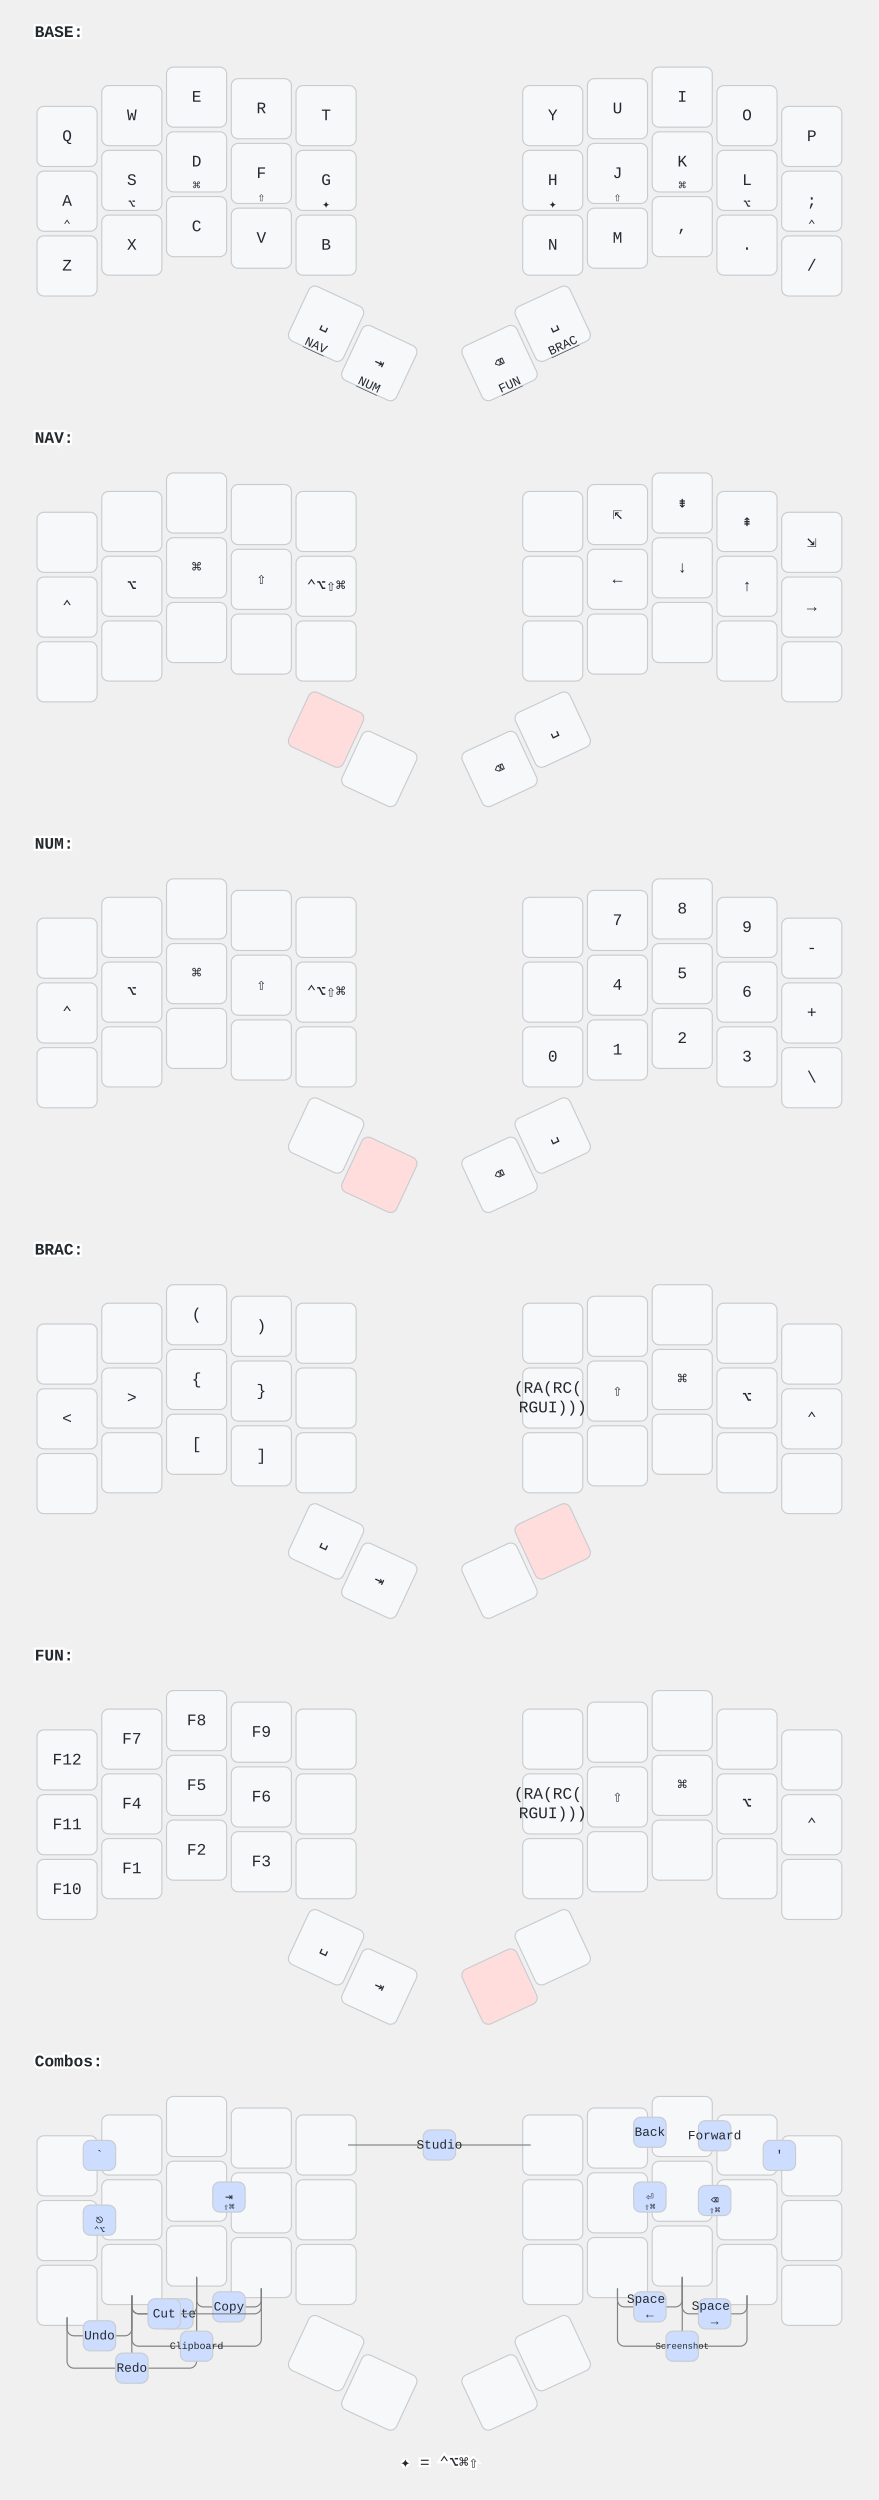
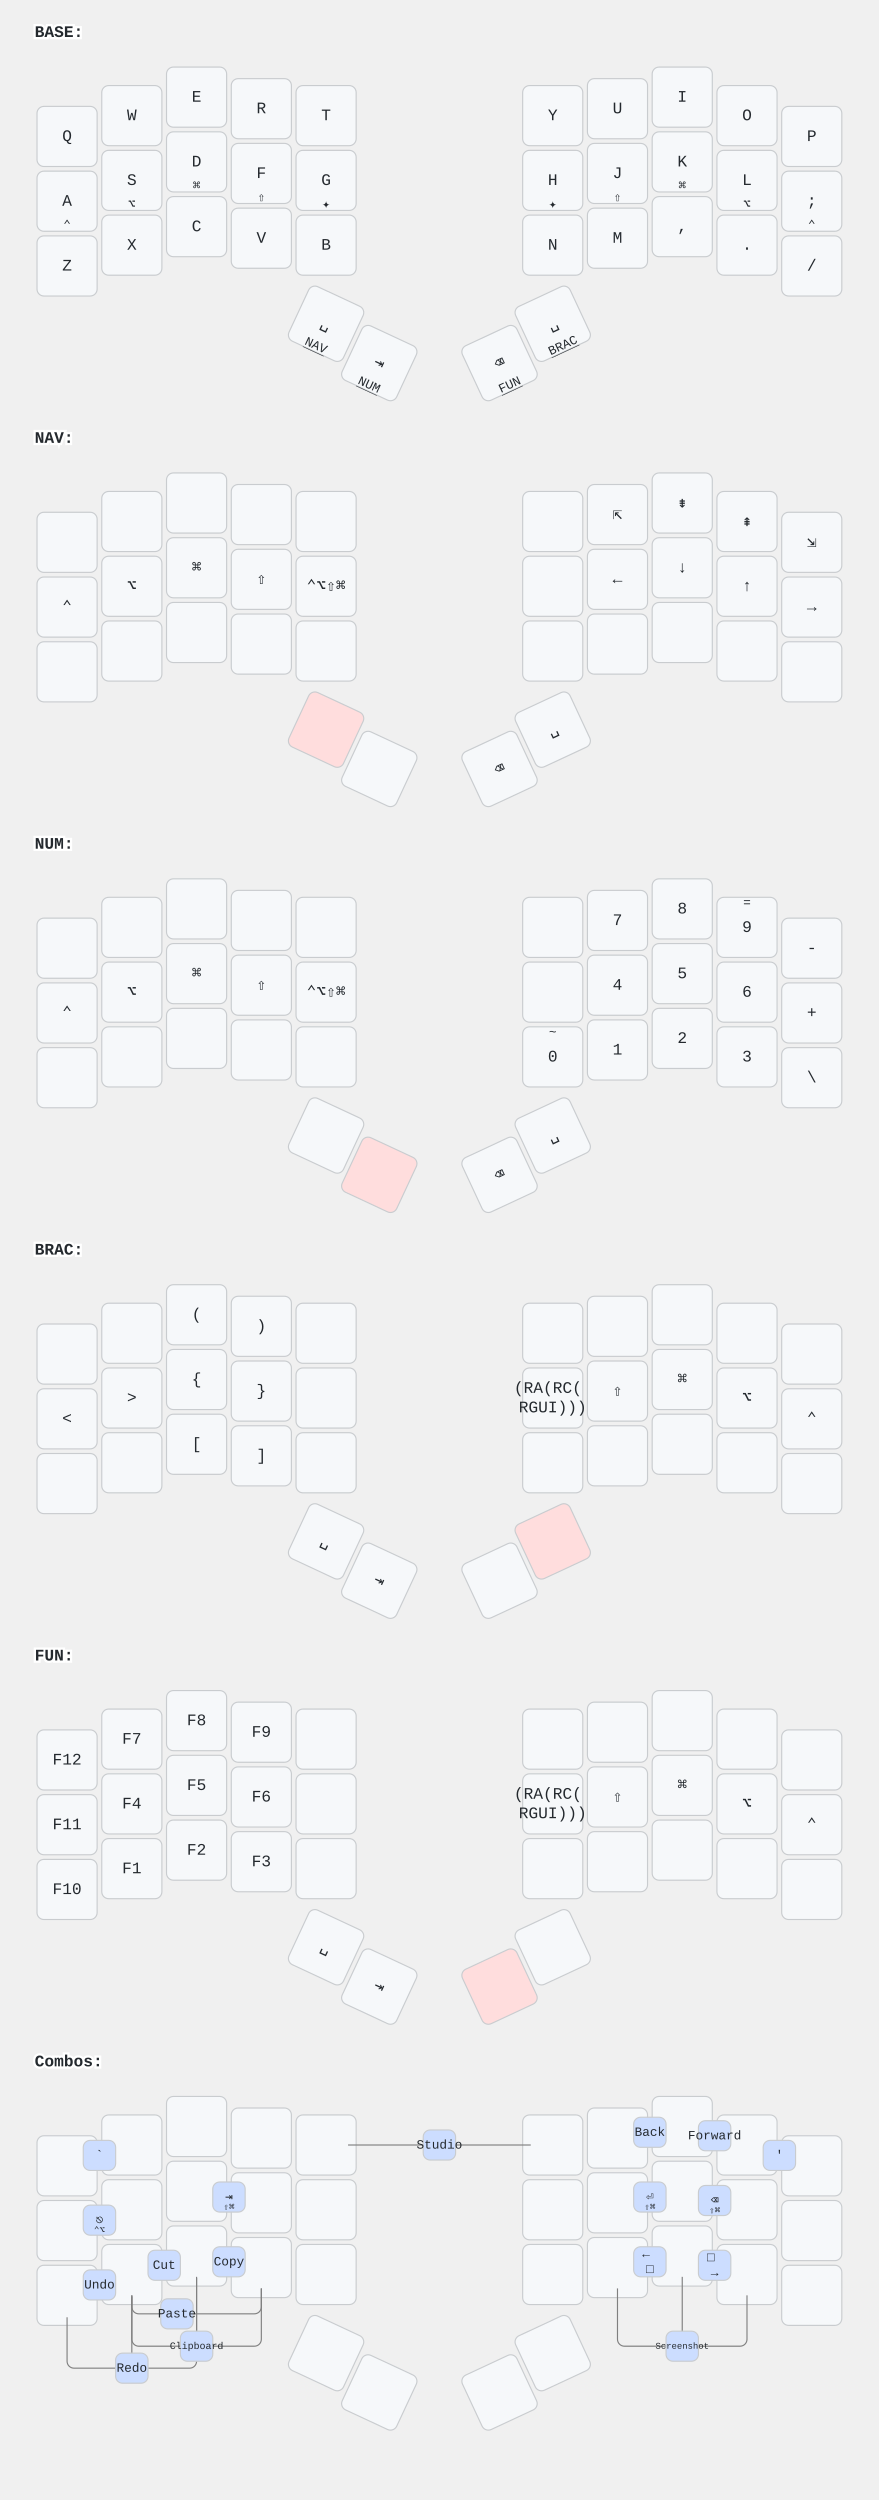
<svg xmlns="http://www.w3.org/2000/svg" width="760" height="2162" viewBox="0 0 760 2162" class="keymap">
  <style>/* inherit to force styles through use tags */
svg path {
    fill: inherit;
}

/* font and background color specifications */
svg.keymap {
    font-family: SFMono-Regular,Consolas,Liberation Mono,Menlo,monospace;
    font-size: 14px;
    font-kerning: normal;
    text-rendering: optimizeLegibility;
    fill: #24292e;
}

/* default key styling */
rect.key {
    fill: #f6f8fa;
}

rect.key, rect.combo {
    stroke: #c9cccf;
    stroke-width: 1;
}

/* default key side styling, only used is draw_key_sides is set */
rect.side {
    filter: brightness(90%);
}

/* color accent for combo boxes */
rect.combo, rect.combo-separate {
    fill: #cdf;
}

/* color accent for held keys */
rect.held, rect.combo.held {
    fill: #fdd;
}

/* color accent for ghost (optional) keys */
rect.ghost, rect.combo.ghost {
    stroke-dasharray: 4, 4;
    stroke-width: 2;
}

text {
    text-anchor: middle;
    dominant-baseline: middle;
}

/* styling for layer labels */
text.label {
    font-weight: bold;
    text-anchor: start;
    stroke: white;
    stroke-width: 4;
    paint-order: stroke;
}

/* styling for optional footer */
text.footer {
    text-anchor: end;
    dominant-baseline: auto;
    stroke: white;
    stroke-width: 4;
    paint-order: stroke;
}

/* styling for combo tap, and key non-tap label text */
text.combo, text.hold, text.shifted, text.left, text.right, text.tl, text.tr, text.bl, text.br {
    font-size: 11px;
}

text.hold, text.bl, text.br {
    text-anchor: middle;
    dominant-baseline: auto;
}

text.shifted, text.tl, text.tr {
    text-anchor: middle;
    dominant-baseline: hanging;
}

text.left, text.tl, text.bl {
    text-anchor: start;
}

text.right, text.tr, text.br {
    text-anchor: end;
}

text.layer-activator {
    text-decoration: underline;
}

/* styling for hold/shifted label text in combo box */
text.combo.hold, text.combo.shifted, text.combo.left, text.combo.right {
    font-size: 8px;
}

/* lighter symbol for transparent keys */
text.trans {
    fill: #7b7e81;
}

/* styling for combo dendrons */
path.combo {
    stroke-width: 1;
    stroke: gray;
    fill: none;
}

/* Start Tabler Icons Cleanup */
/* cannot use height/width with glyphs */
.icon-tabler &gt; path {
    fill: inherit;
    stroke: inherit;
    stroke-width: 2;
}
/* hide tabler's default box */
.icon-tabler &gt; path[stroke="none"][fill="none"] {
    visibility: hidden;
}
/* End Tabler Icons Cleanup */

text.footer { text-anchor: middle; }
</style>
  <g transform="translate(30, 0)" class="layer-BASE">
    <text x="0" y="28" class="label" id="BASE">BASE:</text>
    <g transform="translate(0, 56)">
      <g transform="translate(28, 62)" class="key keypos-0">
        <rect rx="6" ry="6" x="-26" y="-26" width="52" height="52" class="key" />
        <text x="0" y="0" class="key tap">Q</text>
      </g>
      <g transform="translate(84, 44)" class="key keypos-1">
        <rect rx="6" ry="6" x="-26" y="-26" width="52" height="52" class="key" />
        <text x="0" y="0" class="key tap">W</text>
      </g>
      <g transform="translate(140, 28)" class="key keypos-2">
        <rect rx="6" ry="6" x="-26" y="-26" width="52" height="52" class="key" />
        <text x="0" y="0" class="key tap">E</text>
      </g>
      <g transform="translate(196, 38)" class="key keypos-3">
        <rect rx="6" ry="6" x="-26" y="-26" width="52" height="52" class="key" />
        <text x="0" y="0" class="key tap">R</text>
      </g>
      <g transform="translate(252, 44)" class="key keypos-4">
        <rect rx="6" ry="6" x="-26" y="-26" width="52" height="52" class="key" />
        <text x="0" y="0" class="key tap">T</text>
      </g>
      <g transform="translate(448, 44)" class="key keypos-5">
        <rect rx="6" ry="6" x="-26" y="-26" width="52" height="52" class="key" />
        <text x="0" y="0" class="key tap">Y</text>
      </g>
      <g transform="translate(504, 38)" class="key keypos-6">
        <rect rx="6" ry="6" x="-26" y="-26" width="52" height="52" class="key" />
        <text x="0" y="0" class="key tap">U</text>
      </g>
      <g transform="translate(560, 28)" class="key keypos-7">
        <rect rx="6" ry="6" x="-26" y="-26" width="52" height="52" class="key" />
        <text x="0" y="0" class="key tap">I</text>
      </g>
      <g transform="translate(616, 44)" class="key keypos-8">
        <rect rx="6" ry="6" x="-26" y="-26" width="52" height="52" class="key" />
        <text x="0" y="0" class="key tap">O</text>
      </g>
      <g transform="translate(672, 62)" class="key keypos-9">
        <rect rx="6" ry="6" x="-26" y="-26" width="52" height="52" class="key" />
        <text x="0" y="0" class="key tap">P</text>
      </g>
      <g transform="translate(28, 118)" class="key keypos-10">
        <rect rx="6" ry="6" x="-26" y="-26" width="52" height="52" class="key" />
        <text x="0" y="0" class="key tap">A</text>
        <text x="0" y="24" class="key hold">⌃</text>
      </g>
      <g transform="translate(84, 100)" class="key keypos-11">
        <rect rx="6" ry="6" x="-26" y="-26" width="52" height="52" class="key" />
        <text x="0" y="0" class="key tap">S</text>
        <text x="0" y="24" class="key hold">⌥</text>
      </g>
      <g transform="translate(140, 84)" class="key keypos-12">
        <rect rx="6" ry="6" x="-26" y="-26" width="52" height="52" class="key" />
        <text x="0" y="0" class="key tap">D</text>
        <text x="0" y="24" class="key hold">⌘</text>
      </g>
      <g transform="translate(196, 94)" class="key keypos-13">
        <rect rx="6" ry="6" x="-26" y="-26" width="52" height="52" class="key" />
        <text x="0" y="0" class="key tap">F</text>
        <text x="0" y="24" class="key hold">⇧</text>
      </g>
      <g transform="translate(252, 100)" class="key keypos-14">
        <rect rx="6" ry="6" x="-26" y="-26" width="52" height="52" class="key" />
        <text x="0" y="0" class="key tap">G</text>
        <text x="0" y="24" class="key hold">✦</text>
      </g>
      <g transform="translate(448, 100)" class="key keypos-15">
        <rect rx="6" ry="6" x="-26" y="-26" width="52" height="52" class="key" />
        <text x="0" y="0" class="key tap">H</text>
        <text x="0" y="24" class="key hold">✦</text>
      </g>
      <g transform="translate(504, 94)" class="key keypos-16">
        <rect rx="6" ry="6" x="-26" y="-26" width="52" height="52" class="key" />
        <text x="0" y="0" class="key tap">J</text>
        <text x="0" y="24" class="key hold">⇧</text>
      </g>
      <g transform="translate(560, 84)" class="key keypos-17">
        <rect rx="6" ry="6" x="-26" y="-26" width="52" height="52" class="key" />
        <text x="0" y="0" class="key tap">K</text>
        <text x="0" y="24" class="key hold">⌘</text>
      </g>
      <g transform="translate(616, 100)" class="key keypos-18">
        <rect rx="6" ry="6" x="-26" y="-26" width="52" height="52" class="key" />
        <text x="0" y="0" class="key tap">L</text>
        <text x="0" y="24" class="key hold">⌥</text>
      </g>
      <g transform="translate(672, 118)" class="key keypos-19">
        <rect rx="6" ry="6" x="-26" y="-26" width="52" height="52" class="key" />
        <text x="0" y="0" class="key tap">;</text>
        <text x="0" y="24" class="key hold">⌃</text>
      </g>
      <g transform="translate(28, 174)" class="key keypos-20">
        <rect rx="6" ry="6" x="-26" y="-26" width="52" height="52" class="key" />
        <text x="0" y="0" class="key tap">Z</text>
      </g>
      <g transform="translate(84, 156)" class="key keypos-21">
        <rect rx="6" ry="6" x="-26" y="-26" width="52" height="52" class="key" />
        <text x="0" y="0" class="key tap">X</text>
      </g>
      <g transform="translate(140, 140)" class="key keypos-22">
        <rect rx="6" ry="6" x="-26" y="-26" width="52" height="52" class="key" />
        <text x="0" y="0" class="key tap">C</text>
      </g>
      <g transform="translate(196, 150)" class="key keypos-23">
        <rect rx="6" ry="6" x="-26" y="-26" width="52" height="52" class="key" />
        <text x="0" y="0" class="key tap">V</text>
      </g>
      <g transform="translate(252, 156)" class="key keypos-24">
        <rect rx="6" ry="6" x="-26" y="-26" width="52" height="52" class="key" />
        <text x="0" y="0" class="key tap">B</text>
      </g>
      <g transform="translate(448, 156)" class="key keypos-25">
        <rect rx="6" ry="6" x="-26" y="-26" width="52" height="52" class="key" />
        <text x="0" y="0" class="key tap">N</text>
      </g>
      <g transform="translate(504, 150)" class="key keypos-26">
        <rect rx="6" ry="6" x="-26" y="-26" width="52" height="52" class="key" />
        <text x="0" y="0" class="key tap">M</text>
      </g>
      <g transform="translate(560, 140)" class="key keypos-27">
        <rect rx="6" ry="6" x="-26" y="-26" width="52" height="52" class="key" />
        <text x="0" y="0" class="key tap">,</text>
      </g>
      <g transform="translate(616, 156)" class="key keypos-28">
        <rect rx="6" ry="6" x="-26" y="-26" width="52" height="52" class="key" />
        <text x="0" y="0" class="key tap">.</text>
      </g>
      <g transform="translate(672, 174)" class="key keypos-29">
        <rect rx="6" ry="6" x="-26" y="-26" width="52" height="52" class="key" />
        <text x="0" y="0" class="key tap">/</text>
      </g>
      <g transform="translate(252, 224) rotate(25.0)" class="key keypos-30">
        <rect rx="6" ry="6" x="-26" y="-26" width="52" height="52" class="key" />
        <text x="0" y="0" class="key tap">␣</text>
        <a href="#NAV">
          <text x="0" y="24" class="key hold layer-activator">NAV</text>
        </a>
      </g>
      <g transform="translate(298, 258) rotate(25.0)" class="key keypos-31">
        <rect rx="6" ry="6" x="-26" y="-26" width="52" height="52" class="key" />
        <text x="0" y="0" class="key tap">⇥</text>
        <a href="#NUM">
          <text x="0" y="24" class="key hold layer-activator">NUM</text>
        </a>
      </g>
      <g transform="translate(402, 258) rotate(-25.0)" class="key keypos-32">
        <rect rx="6" ry="6" x="-26" y="-26" width="52" height="52" class="key" />
        <text x="0" y="0" class="key tap">⌫</text>
        <a href="#FUN">
          <text x="0" y="24" class="key hold layer-activator">FUN</text>
        </a>
      </g>
      <g transform="translate(448, 224) rotate(-25.0)" class="key keypos-33">
        <rect rx="6" ry="6" x="-26" y="-26" width="52" height="52" class="key" />
        <text x="0" y="0" class="key tap">␣</text>
        <a href="#BRAC">
          <text x="0" y="24" class="key hold layer-activator">BRAC</text>
        </a>
      </g>
    </g>
  </g>
  <g transform="translate(30, 351)" class="layer-NAV">
    <text x="0" y="28" class="label" id="NAV">NAV:</text>
    <g transform="translate(0, 56)">
      <g transform="translate(28, 62)" class="key keypos-0">
        <rect rx="6" ry="6" x="-26" y="-26" width="52" height="52" class="key" />
      </g>
      <g transform="translate(84, 44)" class="key keypos-1">
        <rect rx="6" ry="6" x="-26" y="-26" width="52" height="52" class="key" />
      </g>
      <g transform="translate(140, 28)" class="key keypos-2">
        <rect rx="6" ry="6" x="-26" y="-26" width="52" height="52" class="key" />
      </g>
      <g transform="translate(196, 38)" class="key keypos-3">
        <rect rx="6" ry="6" x="-26" y="-26" width="52" height="52" class="key" />
      </g>
      <g transform="translate(252, 44)" class="key keypos-4">
        <rect rx="6" ry="6" x="-26" y="-26" width="52" height="52" class="key" />
      </g>
      <g transform="translate(448, 44)" class="key keypos-5">
        <rect rx="6" ry="6" x="-26" y="-26" width="52" height="52" class="key" />
      </g>
      <g transform="translate(504, 38)" class="key keypos-6">
        <rect rx="6" ry="6" x="-26" y="-26" width="52" height="52" class="key" />
        <text x="0" y="0" class="key tap">⇱</text>
      </g>
      <g transform="translate(560, 28)" class="key keypos-7">
        <rect rx="6" ry="6" x="-26" y="-26" width="52" height="52" class="key" />
        <text x="0" y="0" class="key tap">⇟</text>
      </g>
      <g transform="translate(616, 44)" class="key keypos-8">
        <rect rx="6" ry="6" x="-26" y="-26" width="52" height="52" class="key" />
        <text x="0" y="0" class="key tap">⇞</text>
      </g>
      <g transform="translate(672, 62)" class="key keypos-9">
        <rect rx="6" ry="6" x="-26" y="-26" width="52" height="52" class="key" />
        <text x="0" y="0" class="key tap">⇲</text>
      </g>
      <g transform="translate(28, 118)" class="key keypos-10">
        <rect rx="6" ry="6" x="-26" y="-26" width="52" height="52" class="key" />
        <text x="0" y="0" class="key tap">⌃</text>
      </g>
      <g transform="translate(84, 100)" class="key keypos-11">
        <rect rx="6" ry="6" x="-26" y="-26" width="52" height="52" class="key" />
        <text x="0" y="0" class="key tap">⌥</text>
      </g>
      <g transform="translate(140, 84)" class="key keypos-12">
        <rect rx="6" ry="6" x="-26" y="-26" width="52" height="52" class="key" />
        <text x="0" y="0" class="key tap">⌘</text>
      </g>
      <g transform="translate(196, 94)" class="key keypos-13">
        <rect rx="6" ry="6" x="-26" y="-26" width="52" height="52" class="key" />
        <text x="0" y="0" class="key tap">⇧</text>
      </g>
      <g transform="translate(252, 100)" class="key keypos-14">
        <rect rx="6" ry="6" x="-26" y="-26" width="52" height="52" class="key" />
        <text x="0" y="0" class="key tap">⌃⌥⇧⌘</text>
      </g>
      <g transform="translate(448, 100)" class="key keypos-15">
        <rect rx="6" ry="6" x="-26" y="-26" width="52" height="52" class="key" />
      </g>
      <g transform="translate(504, 94)" class="key keypos-16">
        <rect rx="6" ry="6" x="-26" y="-26" width="52" height="52" class="key" />
        <text x="0" y="0" class="key tap">←</text>
      </g>
      <g transform="translate(560, 84)" class="key keypos-17">
        <rect rx="6" ry="6" x="-26" y="-26" width="52" height="52" class="key" />
        <text x="0" y="0" class="key tap">↓</text>
      </g>
      <g transform="translate(616, 100)" class="key keypos-18">
        <rect rx="6" ry="6" x="-26" y="-26" width="52" height="52" class="key" />
        <text x="0" y="0" class="key tap">↑</text>
      </g>
      <g transform="translate(672, 118)" class="key keypos-19">
        <rect rx="6" ry="6" x="-26" y="-26" width="52" height="52" class="key" />
        <text x="0" y="0" class="key tap">→</text>
      </g>
      <g transform="translate(28, 174)" class="key keypos-20">
        <rect rx="6" ry="6" x="-26" y="-26" width="52" height="52" class="key" />
      </g>
      <g transform="translate(84, 156)" class="key keypos-21">
        <rect rx="6" ry="6" x="-26" y="-26" width="52" height="52" class="key" />
      </g>
      <g transform="translate(140, 140)" class="key keypos-22">
        <rect rx="6" ry="6" x="-26" y="-26" width="52" height="52" class="key" />
      </g>
      <g transform="translate(196, 150)" class="key keypos-23">
        <rect rx="6" ry="6" x="-26" y="-26" width="52" height="52" class="key" />
      </g>
      <g transform="translate(252, 156)" class="key keypos-24">
        <rect rx="6" ry="6" x="-26" y="-26" width="52" height="52" class="key" />
      </g>
      <g transform="translate(448, 156)" class="key keypos-25">
        <rect rx="6" ry="6" x="-26" y="-26" width="52" height="52" class="key" />
      </g>
      <g transform="translate(504, 150)" class="key keypos-26">
        <rect rx="6" ry="6" x="-26" y="-26" width="52" height="52" class="key" />
      </g>
      <g transform="translate(560, 140)" class="key keypos-27">
        <rect rx="6" ry="6" x="-26" y="-26" width="52" height="52" class="key" />
      </g>
      <g transform="translate(616, 156)" class="key keypos-28">
        <rect rx="6" ry="6" x="-26" y="-26" width="52" height="52" class="key" />
      </g>
      <g transform="translate(672, 174)" class="key keypos-29">
        <rect rx="6" ry="6" x="-26" y="-26" width="52" height="52" class="key" />
      </g>
      <g transform="translate(252, 224) rotate(25.0)" class="key held keypos-30">
        <rect rx="6" ry="6" x="-26" y="-26" width="52" height="52" class="key held" />
      </g>
      <g transform="translate(298, 258) rotate(25.0)" class="key keypos-31">
        <rect rx="6" ry="6" x="-26" y="-26" width="52" height="52" class="key" />
      </g>
      <g transform="translate(402, 258) rotate(-25.0)" class="key keypos-32">
        <rect rx="6" ry="6" x="-26" y="-26" width="52" height="52" class="key" />
        <text x="0" y="0" class="key tap">⌫</text>
      </g>
      <g transform="translate(448, 224) rotate(-25.0)" class="key keypos-33">
        <rect rx="6" ry="6" x="-26" y="-26" width="52" height="52" class="key" />
        <text x="0" y="0" class="key tap">␣</text>
      </g>
    </g>
  </g>
  <g transform="translate(30, 702)" class="layer-NUM">
    <text x="0" y="28" class="label" id="NUM">NUM:</text>
    <g transform="translate(0, 56)">
      <g transform="translate(28, 62)" class="key keypos-0">
        <rect rx="6" ry="6" x="-26" y="-26" width="52" height="52" class="key" />
      </g>
      <g transform="translate(84, 44)" class="key keypos-1">
        <rect rx="6" ry="6" x="-26" y="-26" width="52" height="52" class="key" />
      </g>
      <g transform="translate(140, 28)" class="key keypos-2">
        <rect rx="6" ry="6" x="-26" y="-26" width="52" height="52" class="key" />
      </g>
      <g transform="translate(196, 38)" class="key keypos-3">
        <rect rx="6" ry="6" x="-26" y="-26" width="52" height="52" class="key" />
      </g>
      <g transform="translate(252, 44)" class="key keypos-4">
        <rect rx="6" ry="6" x="-26" y="-26" width="52" height="52" class="key" />
      </g>
      <g transform="translate(448, 44)" class="key keypos-5">
        <rect rx="6" ry="6" x="-26" y="-26" width="52" height="52" class="key" />
      </g>
      <g transform="translate(504, 38)" class="key keypos-6">
        <rect rx="6" ry="6" x="-26" y="-26" width="52" height="52" class="key" />
        <text x="0" y="0" class="key tap">7</text>
      </g>
      <g transform="translate(560, 28)" class="key keypos-7">
        <rect rx="6" ry="6" x="-26" y="-26" width="52" height="52" class="key" />
        <text x="0" y="0" class="key tap">8</text>
      </g>
      <g transform="translate(616, 44)" class="key keypos-8">
        <rect rx="6" ry="6" x="-26" y="-26" width="52" height="52" class="key" />
        <text x="0" y="0" class="key tap">9</text>
+         <text x="0" y="-24" class="key shifted">=</text>
      </g>
      <g transform="translate(672, 62)" class="key keypos-9">
        <rect rx="6" ry="6" x="-26" y="-26" width="52" height="52" class="key" />
        <text x="0" y="0" class="key tap">-</text>
      </g>
      <g transform="translate(28, 118)" class="key keypos-10">
        <rect rx="6" ry="6" x="-26" y="-26" width="52" height="52" class="key" />
        <text x="0" y="0" class="key tap">⌃</text>
      </g>
      <g transform="translate(84, 100)" class="key keypos-11">
        <rect rx="6" ry="6" x="-26" y="-26" width="52" height="52" class="key" />
        <text x="0" y="0" class="key tap">⌥</text>
      </g>
      <g transform="translate(140, 84)" class="key keypos-12">
        <rect rx="6" ry="6" x="-26" y="-26" width="52" height="52" class="key" />
        <text x="0" y="0" class="key tap">⌘</text>
      </g>
      <g transform="translate(196, 94)" class="key keypos-13">
        <rect rx="6" ry="6" x="-26" y="-26" width="52" height="52" class="key" />
        <text x="0" y="0" class="key tap">⇧</text>
      </g>
      <g transform="translate(252, 100)" class="key keypos-14">
        <rect rx="6" ry="6" x="-26" y="-26" width="52" height="52" class="key" />
        <text x="0" y="0" class="key tap">⌃⌥⇧⌘</text>
      </g>
      <g transform="translate(448, 100)" class="key keypos-15">
        <rect rx="6" ry="6" x="-26" y="-26" width="52" height="52" class="key" />
      </g>
      <g transform="translate(504, 94)" class="key keypos-16">
        <rect rx="6" ry="6" x="-26" y="-26" width="52" height="52" class="key" />
        <text x="0" y="0" class="key tap">4</text>
      </g>
      <g transform="translate(560, 84)" class="key keypos-17">
        <rect rx="6" ry="6" x="-26" y="-26" width="52" height="52" class="key" />
        <text x="0" y="0" class="key tap">5</text>
      </g>
      <g transform="translate(616, 100)" class="key keypos-18">
        <rect rx="6" ry="6" x="-26" y="-26" width="52" height="52" class="key" />
        <text x="0" y="0" class="key tap">6</text>
      </g>
      <g transform="translate(672, 118)" class="key keypos-19">
        <rect rx="6" ry="6" x="-26" y="-26" width="52" height="52" class="key" />
        <text x="0" y="0" class="key tap">+</text>
      </g>
      <g transform="translate(28, 174)" class="key keypos-20">
        <rect rx="6" ry="6" x="-26" y="-26" width="52" height="52" class="key" />
      </g>
      <g transform="translate(84, 156)" class="key keypos-21">
        <rect rx="6" ry="6" x="-26" y="-26" width="52" height="52" class="key" />
      </g>
      <g transform="translate(140, 140)" class="key keypos-22">
        <rect rx="6" ry="6" x="-26" y="-26" width="52" height="52" class="key" />
      </g>
      <g transform="translate(196, 150)" class="key keypos-23">
        <rect rx="6" ry="6" x="-26" y="-26" width="52" height="52" class="key" />
      </g>
      <g transform="translate(252, 156)" class="key keypos-24">
        <rect rx="6" ry="6" x="-26" y="-26" width="52" height="52" class="key" />
      </g>
      <g transform="translate(448, 156)" class="key keypos-25">
        <rect rx="6" ry="6" x="-26" y="-26" width="52" height="52" class="key" />
        <text x="0" y="0" class="key tap">0</text>
+         <text x="0" y="-24" class="key shifted">~</text>
      </g>
      <g transform="translate(504, 150)" class="key keypos-26">
        <rect rx="6" ry="6" x="-26" y="-26" width="52" height="52" class="key" />
        <text x="0" y="0" class="key tap">1</text>
      </g>
      <g transform="translate(560, 140)" class="key keypos-27">
        <rect rx="6" ry="6" x="-26" y="-26" width="52" height="52" class="key" />
        <text x="0" y="0" class="key tap">2</text>
      </g>
      <g transform="translate(616, 156)" class="key keypos-28">
        <rect rx="6" ry="6" x="-26" y="-26" width="52" height="52" class="key" />
        <text x="0" y="0" class="key tap">3</text>
      </g>
      <g transform="translate(672, 174)" class="key keypos-29">
        <rect rx="6" ry="6" x="-26" y="-26" width="52" height="52" class="key" />
        <text x="0" y="0" class="key tap">\</text>
      </g>
      <g transform="translate(252, 224) rotate(25.0)" class="key keypos-30">
        <rect rx="6" ry="6" x="-26" y="-26" width="52" height="52" class="key" />
      </g>
      <g transform="translate(298, 258) rotate(25.0)" class="key held keypos-31">
        <rect rx="6" ry="6" x="-26" y="-26" width="52" height="52" class="key held" />
      </g>
      <g transform="translate(402, 258) rotate(-25.0)" class="key keypos-32">
        <rect rx="6" ry="6" x="-26" y="-26" width="52" height="52" class="key" />
        <text x="0" y="0" class="key tap">⌫</text>
      </g>
      <g transform="translate(448, 224) rotate(-25.0)" class="key keypos-33">
        <rect rx="6" ry="6" x="-26" y="-26" width="52" height="52" class="key" />
        <text x="0" y="0" class="key tap">␣</text>
      </g>
    </g>
  </g>
  <g transform="translate(30, 1053)" class="layer-BRAC">
    <text x="0" y="28" class="label" id="BRAC">BRAC:</text>
    <g transform="translate(0, 56)">
      <g transform="translate(28, 62)" class="key keypos-0">
        <rect rx="6" ry="6" x="-26" y="-26" width="52" height="52" class="key" />
      </g>
      <g transform="translate(84, 44)" class="key keypos-1">
        <rect rx="6" ry="6" x="-26" y="-26" width="52" height="52" class="key" />
      </g>
      <g transform="translate(140, 28)" class="key keypos-2">
        <rect rx="6" ry="6" x="-26" y="-26" width="52" height="52" class="key" />
        <text x="0" y="0" class="key tap">(</text>
      </g>
      <g transform="translate(196, 38)" class="key keypos-3">
        <rect rx="6" ry="6" x="-26" y="-26" width="52" height="52" class="key" />
        <text x="0" y="0" class="key tap">)</text>
      </g>
      <g transform="translate(252, 44)" class="key keypos-4">
        <rect rx="6" ry="6" x="-26" y="-26" width="52" height="52" class="key" />
      </g>
      <g transform="translate(448, 44)" class="key keypos-5">
        <rect rx="6" ry="6" x="-26" y="-26" width="52" height="52" class="key" />
      </g>
      <g transform="translate(504, 38)" class="key keypos-6">
        <rect rx="6" ry="6" x="-26" y="-26" width="52" height="52" class="key" />
      </g>
      <g transform="translate(560, 28)" class="key keypos-7">
        <rect rx="6" ry="6" x="-26" y="-26" width="52" height="52" class="key" />
      </g>
      <g transform="translate(616, 44)" class="key keypos-8">
        <rect rx="6" ry="6" x="-26" y="-26" width="52" height="52" class="key" />
      </g>
      <g transform="translate(672, 62)" class="key keypos-9">
        <rect rx="6" ry="6" x="-26" y="-26" width="52" height="52" class="key" />
      </g>
      <g transform="translate(28, 118)" class="key keypos-10">
        <rect rx="6" ry="6" x="-26" y="-26" width="52" height="52" class="key" />
        <text x="0" y="0" class="key tap">&lt;</text>
      </g>
      <g transform="translate(84, 100)" class="key keypos-11">
        <rect rx="6" ry="6" x="-26" y="-26" width="52" height="52" class="key" />
        <text x="0" y="0" class="key tap">&gt;</text>
      </g>
      <g transform="translate(140, 84)" class="key keypos-12">
        <rect rx="6" ry="6" x="-26" y="-26" width="52" height="52" class="key" />
        <text x="0" y="0" class="key tap">{</text>
      </g>
      <g transform="translate(196, 94)" class="key keypos-13">
        <rect rx="6" ry="6" x="-26" y="-26" width="52" height="52" class="key" />
        <text x="0" y="0" class="key tap">}</text>
      </g>
      <g transform="translate(252, 100)" class="key keypos-14">
        <rect rx="6" ry="6" x="-26" y="-26" width="52" height="52" class="key" />
      </g>
      <g transform="translate(448, 100)" class="key keypos-15">
        <rect rx="6" ry="6" x="-26" y="-26" width="52" height="52" class="key" />
        <text x="0" y="0" class="key tap">
          <tspan x="0" dy="-0.6em">(RA(RC(</tspan>
          <tspan x="0" dy="1.2em">RGUI)))</tspan>
        </text>
      </g>
      <g transform="translate(504, 94)" class="key keypos-16">
        <rect rx="6" ry="6" x="-26" y="-26" width="52" height="52" class="key" />
        <text x="0" y="0" class="key tap">⇧</text>
      </g>
      <g transform="translate(560, 84)" class="key keypos-17">
        <rect rx="6" ry="6" x="-26" y="-26" width="52" height="52" class="key" />
        <text x="0" y="0" class="key tap">⌘</text>
      </g>
      <g transform="translate(616, 100)" class="key keypos-18">
        <rect rx="6" ry="6" x="-26" y="-26" width="52" height="52" class="key" />
        <text x="0" y="0" class="key tap">⌥</text>
      </g>
      <g transform="translate(672, 118)" class="key keypos-19">
        <rect rx="6" ry="6" x="-26" y="-26" width="52" height="52" class="key" />
        <text x="0" y="0" class="key tap">⌃</text>
      </g>
      <g transform="translate(28, 174)" class="key keypos-20">
        <rect rx="6" ry="6" x="-26" y="-26" width="52" height="52" class="key" />
      </g>
      <g transform="translate(84, 156)" class="key keypos-21">
        <rect rx="6" ry="6" x="-26" y="-26" width="52" height="52" class="key" />
      </g>
      <g transform="translate(140, 140)" class="key keypos-22">
        <rect rx="6" ry="6" x="-26" y="-26" width="52" height="52" class="key" />
        <text x="0" y="0" class="key tap">[</text>
      </g>
      <g transform="translate(196, 150)" class="key keypos-23">
        <rect rx="6" ry="6" x="-26" y="-26" width="52" height="52" class="key" />
        <text x="0" y="0" class="key tap">]</text>
      </g>
      <g transform="translate(252, 156)" class="key keypos-24">
        <rect rx="6" ry="6" x="-26" y="-26" width="52" height="52" class="key" />
      </g>
      <g transform="translate(448, 156)" class="key keypos-25">
        <rect rx="6" ry="6" x="-26" y="-26" width="52" height="52" class="key" />
      </g>
      <g transform="translate(504, 150)" class="key keypos-26">
        <rect rx="6" ry="6" x="-26" y="-26" width="52" height="52" class="key" />
      </g>
      <g transform="translate(560, 140)" class="key keypos-27">
        <rect rx="6" ry="6" x="-26" y="-26" width="52" height="52" class="key" />
      </g>
      <g transform="translate(616, 156)" class="key keypos-28">
        <rect rx="6" ry="6" x="-26" y="-26" width="52" height="52" class="key" />
      </g>
      <g transform="translate(672, 174)" class="key keypos-29">
        <rect rx="6" ry="6" x="-26" y="-26" width="52" height="52" class="key" />
      </g>
      <g transform="translate(252, 224) rotate(25.0)" class="key keypos-30">
        <rect rx="6" ry="6" x="-26" y="-26" width="52" height="52" class="key" />
        <text x="0" y="0" class="key tap">␣</text>
      </g>
      <g transform="translate(298, 258) rotate(25.0)" class="key keypos-31">
        <rect rx="6" ry="6" x="-26" y="-26" width="52" height="52" class="key" />
        <text x="0" y="0" class="key tap">⇥</text>
      </g>
      <g transform="translate(402, 258) rotate(-25.0)" class="key keypos-32">
        <rect rx="6" ry="6" x="-26" y="-26" width="52" height="52" class="key" />
      </g>
      <g transform="translate(448, 224) rotate(-25.0)" class="key held keypos-33">
        <rect rx="6" ry="6" x="-26" y="-26" width="52" height="52" class="key held" />
      </g>
    </g>
  </g>
  <g transform="translate(30, 1404)" class="layer-FUN">
    <text x="0" y="28" class="label" id="FUN">FUN:</text>
    <g transform="translate(0, 56)">
      <g transform="translate(28, 62)" class="key keypos-0">
        <rect rx="6" ry="6" x="-26" y="-26" width="52" height="52" class="key" />
        <text x="0" y="0" class="key tap">F12</text>
      </g>
      <g transform="translate(84, 44)" class="key keypos-1">
        <rect rx="6" ry="6" x="-26" y="-26" width="52" height="52" class="key" />
        <text x="0" y="0" class="key tap">F7</text>
      </g>
      <g transform="translate(140, 28)" class="key keypos-2">
        <rect rx="6" ry="6" x="-26" y="-26" width="52" height="52" class="key" />
        <text x="0" y="0" class="key tap">F8</text>
      </g>
      <g transform="translate(196, 38)" class="key keypos-3">
        <rect rx="6" ry="6" x="-26" y="-26" width="52" height="52" class="key" />
        <text x="0" y="0" class="key tap">F9</text>
      </g>
      <g transform="translate(252, 44)" class="key keypos-4">
        <rect rx="6" ry="6" x="-26" y="-26" width="52" height="52" class="key" />
      </g>
      <g transform="translate(448, 44)" class="key keypos-5">
        <rect rx="6" ry="6" x="-26" y="-26" width="52" height="52" class="key" />
      </g>
      <g transform="translate(504, 38)" class="key keypos-6">
        <rect rx="6" ry="6" x="-26" y="-26" width="52" height="52" class="key" />
      </g>
      <g transform="translate(560, 28)" class="key keypos-7">
        <rect rx="6" ry="6" x="-26" y="-26" width="52" height="52" class="key" />
      </g>
      <g transform="translate(616, 44)" class="key keypos-8">
        <rect rx="6" ry="6" x="-26" y="-26" width="52" height="52" class="key" />
      </g>
      <g transform="translate(672, 62)" class="key keypos-9">
        <rect rx="6" ry="6" x="-26" y="-26" width="52" height="52" class="key" />
      </g>
      <g transform="translate(28, 118)" class="key keypos-10">
        <rect rx="6" ry="6" x="-26" y="-26" width="52" height="52" class="key" />
        <text x="0" y="0" class="key tap">F11</text>
      </g>
      <g transform="translate(84, 100)" class="key keypos-11">
        <rect rx="6" ry="6" x="-26" y="-26" width="52" height="52" class="key" />
        <text x="0" y="0" class="key tap">F4</text>
      </g>
      <g transform="translate(140, 84)" class="key keypos-12">
        <rect rx="6" ry="6" x="-26" y="-26" width="52" height="52" class="key" />
        <text x="0" y="0" class="key tap">F5</text>
      </g>
      <g transform="translate(196, 94)" class="key keypos-13">
        <rect rx="6" ry="6" x="-26" y="-26" width="52" height="52" class="key" />
        <text x="0" y="0" class="key tap">F6</text>
      </g>
      <g transform="translate(252, 100)" class="key keypos-14">
        <rect rx="6" ry="6" x="-26" y="-26" width="52" height="52" class="key" />
      </g>
      <g transform="translate(448, 100)" class="key keypos-15">
        <rect rx="6" ry="6" x="-26" y="-26" width="52" height="52" class="key" />
        <text x="0" y="0" class="key tap">
          <tspan x="0" dy="-0.6em">(RA(RC(</tspan>
          <tspan x="0" dy="1.2em">RGUI)))</tspan>
        </text>
      </g>
      <g transform="translate(504, 94)" class="key keypos-16">
        <rect rx="6" ry="6" x="-26" y="-26" width="52" height="52" class="key" />
        <text x="0" y="0" class="key tap">⇧</text>
      </g>
      <g transform="translate(560, 84)" class="key keypos-17">
        <rect rx="6" ry="6" x="-26" y="-26" width="52" height="52" class="key" />
        <text x="0" y="0" class="key tap">⌘</text>
      </g>
      <g transform="translate(616, 100)" class="key keypos-18">
        <rect rx="6" ry="6" x="-26" y="-26" width="52" height="52" class="key" />
        <text x="0" y="0" class="key tap">⌥</text>
      </g>
      <g transform="translate(672, 118)" class="key keypos-19">
        <rect rx="6" ry="6" x="-26" y="-26" width="52" height="52" class="key" />
        <text x="0" y="0" class="key tap">⌃</text>
      </g>
      <g transform="translate(28, 174)" class="key keypos-20">
        <rect rx="6" ry="6" x="-26" y="-26" width="52" height="52" class="key" />
        <text x="0" y="0" class="key tap">F10</text>
      </g>
      <g transform="translate(84, 156)" class="key keypos-21">
        <rect rx="6" ry="6" x="-26" y="-26" width="52" height="52" class="key" />
        <text x="0" y="0" class="key tap">F1</text>
      </g>
      <g transform="translate(140, 140)" class="key keypos-22">
        <rect rx="6" ry="6" x="-26" y="-26" width="52" height="52" class="key" />
        <text x="0" y="0" class="key tap">F2</text>
      </g>
      <g transform="translate(196, 150)" class="key keypos-23">
        <rect rx="6" ry="6" x="-26" y="-26" width="52" height="52" class="key" />
        <text x="0" y="0" class="key tap">F3</text>
      </g>
      <g transform="translate(252, 156)" class="key keypos-24">
        <rect rx="6" ry="6" x="-26" y="-26" width="52" height="52" class="key" />
      </g>
      <g transform="translate(448, 156)" class="key keypos-25">
        <rect rx="6" ry="6" x="-26" y="-26" width="52" height="52" class="key" />
      </g>
      <g transform="translate(504, 150)" class="key keypos-26">
        <rect rx="6" ry="6" x="-26" y="-26" width="52" height="52" class="key" />
      </g>
      <g transform="translate(560, 140)" class="key keypos-27">
        <rect rx="6" ry="6" x="-26" y="-26" width="52" height="52" class="key" />
      </g>
      <g transform="translate(616, 156)" class="key keypos-28">
        <rect rx="6" ry="6" x="-26" y="-26" width="52" height="52" class="key" />
      </g>
      <g transform="translate(672, 174)" class="key keypos-29">
        <rect rx="6" ry="6" x="-26" y="-26" width="52" height="52" class="key" />
      </g>
      <g transform="translate(252, 224) rotate(25.0)" class="key keypos-30">
        <rect rx="6" ry="6" x="-26" y="-26" width="52" height="52" class="key" />
        <text x="0" y="0" class="key tap">␣</text>
      </g>
      <g transform="translate(298, 258) rotate(25.0)" class="key keypos-31">
        <rect rx="6" ry="6" x="-26" y="-26" width="52" height="52" class="key" />
        <text x="0" y="0" class="key tap">⇥</text>
      </g>
      <g transform="translate(402, 258) rotate(-25.0)" class="key held keypos-32">
        <rect rx="6" ry="6" x="-26" y="-26" width="52" height="52" class="key held" />
      </g>
      <g transform="translate(448, 224) rotate(-25.0)" class="key keypos-33">
        <rect rx="6" ry="6" x="-26" y="-26" width="52" height="52" class="key" />
      </g>
    </g>
  </g>
  <g transform="translate(30, 1755)" class="layer-Combos">
    <text x="0" y="28" class="label" id="Combos">Combos:</text>
    <g transform="translate(0, 56)">
      <g transform="translate(28, 62)" class="key keypos-0">
        <rect rx="6" ry="6" x="-26" y="-26" width="52" height="52" class="key" />
      </g>
      <g transform="translate(84, 44)" class="key keypos-1">
        <rect rx="6" ry="6" x="-26" y="-26" width="52" height="52" class="key" />
      </g>
      <g transform="translate(140, 28)" class="key keypos-2">
        <rect rx="6" ry="6" x="-26" y="-26" width="52" height="52" class="key" />
      </g>
      <g transform="translate(196, 38)" class="key keypos-3">
        <rect rx="6" ry="6" x="-26" y="-26" width="52" height="52" class="key" />
      </g>
      <g transform="translate(252, 44)" class="key keypos-4">
        <rect rx="6" ry="6" x="-26" y="-26" width="52" height="52" class="key" />
      </g>
      <g transform="translate(448, 44)" class="key keypos-5">
        <rect rx="6" ry="6" x="-26" y="-26" width="52" height="52" class="key" />
      </g>
      <g transform="translate(504, 38)" class="key keypos-6">
        <rect rx="6" ry="6" x="-26" y="-26" width="52" height="52" class="key" />
      </g>
      <g transform="translate(560, 28)" class="key keypos-7">
        <rect rx="6" ry="6" x="-26" y="-26" width="52" height="52" class="key" />
      </g>
      <g transform="translate(616, 44)" class="key keypos-8">
        <rect rx="6" ry="6" x="-26" y="-26" width="52" height="52" class="key" />
      </g>
      <g transform="translate(672, 62)" class="key keypos-9">
        <rect rx="6" ry="6" x="-26" y="-26" width="52" height="52" class="key" />
      </g>
      <g transform="translate(28, 118)" class="key keypos-10">
        <rect rx="6" ry="6" x="-26" y="-26" width="52" height="52" class="key" />
      </g>
      <g transform="translate(84, 100)" class="key keypos-11">
        <rect rx="6" ry="6" x="-26" y="-26" width="52" height="52" class="key" />
      </g>
      <g transform="translate(140, 84)" class="key keypos-12">
        <rect rx="6" ry="6" x="-26" y="-26" width="52" height="52" class="key" />
      </g>
      <g transform="translate(196, 94)" class="key keypos-13">
        <rect rx="6" ry="6" x="-26" y="-26" width="52" height="52" class="key" />
      </g>
      <g transform="translate(252, 100)" class="key keypos-14">
        <rect rx="6" ry="6" x="-26" y="-26" width="52" height="52" class="key" />
      </g>
      <g transform="translate(448, 100)" class="key keypos-15">
        <rect rx="6" ry="6" x="-26" y="-26" width="52" height="52" class="key" />
      </g>
      <g transform="translate(504, 94)" class="key keypos-16">
        <rect rx="6" ry="6" x="-26" y="-26" width="52" height="52" class="key" />
      </g>
      <g transform="translate(560, 84)" class="key keypos-17">
        <rect rx="6" ry="6" x="-26" y="-26" width="52" height="52" class="key" />
      </g>
      <g transform="translate(616, 100)" class="key keypos-18">
        <rect rx="6" ry="6" x="-26" y="-26" width="52" height="52" class="key" />
      </g>
      <g transform="translate(672, 118)" class="key keypos-19">
        <rect rx="6" ry="6" x="-26" y="-26" width="52" height="52" class="key" />
      </g>
      <g transform="translate(28, 174)" class="key keypos-20">
        <rect rx="6" ry="6" x="-26" y="-26" width="52" height="52" class="key" />
      </g>
      <g transform="translate(84, 156)" class="key keypos-21">
        <rect rx="6" ry="6" x="-26" y="-26" width="52" height="52" class="key" />
      </g>
      <g transform="translate(140, 140)" class="key keypos-22">
        <rect rx="6" ry="6" x="-26" y="-26" width="52" height="52" class="key" />
      </g>
      <g transform="translate(196, 150)" class="key keypos-23">
        <rect rx="6" ry="6" x="-26" y="-26" width="52" height="52" class="key" />
      </g>
      <g transform="translate(252, 156)" class="key keypos-24">
        <rect rx="6" ry="6" x="-26" y="-26" width="52" height="52" class="key" />
      </g>
      <g transform="translate(448, 156)" class="key keypos-25">
        <rect rx="6" ry="6" x="-26" y="-26" width="52" height="52" class="key" />
      </g>
      <g transform="translate(504, 150)" class="key keypos-26">
        <rect rx="6" ry="6" x="-26" y="-26" width="52" height="52" class="key" />
      </g>
      <g transform="translate(560, 140)" class="key keypos-27">
        <rect rx="6" ry="6" x="-26" y="-26" width="52" height="52" class="key" />
      </g>
      <g transform="translate(616, 156)" class="key keypos-28">
        <rect rx="6" ry="6" x="-26" y="-26" width="52" height="52" class="key" />
      </g>
      <g transform="translate(672, 174)" class="key keypos-29">
        <rect rx="6" ry="6" x="-26" y="-26" width="52" height="52" class="key" />
      </g>
      <g transform="translate(252, 224) rotate(25.0)" class="key keypos-30">
        <rect rx="6" ry="6" x="-26" y="-26" width="52" height="52" class="key" />
      </g>
      <g transform="translate(298, 258) rotate(25.0)" class="key keypos-31">
        <rect rx="6" ry="6" x="-26" y="-26" width="52" height="52" class="key" />
      </g>
      <g transform="translate(402, 258) rotate(-25.0)" class="key keypos-32">
        <rect rx="6" ry="6" x="-26" y="-26" width="52" height="52" class="key" />
      </g>
      <g transform="translate(448, 224) rotate(-25.0)" class="key keypos-33">
        <rect rx="6" ry="6" x="-26" y="-26" width="52" height="52" class="key" />
      </g>
      <g class="combo combopos-0">
        <rect rx="6" ry="6" x="42" y="96" width="28" height="26" class="combo" />
        <text x="56" y="109" class="combo tap">⎋</text>
        <text x="56" y="120" class="combo hold">⌃⌥</text>
      </g>
      <g class="combo combopos-1">
        <rect rx="6" ry="6" x="154" y="76" width="28" height="26" class="combo" />
        <text x="168" y="89" class="combo tap">⇥</text>
        <text x="168" y="100" class="combo hold">⇧⌘</text>
      </g>
      <g class="combo combopos-2">
        <rect rx="6" ry="6" x="518" y="76" width="28" height="26" class="combo" />
        <text x="532" y="89" class="combo tap">⏎</text>
        <text x="532" y="100" class="combo hold">⇧⌘</text>
      </g>
      <g class="combo combopos-3">
        <rect rx="6" ry="6" x="574" y="79" width="28" height="26" class="combo" />
        <text x="588" y="92" class="combo tap">⌫</text>
        <text x="588" y="103" class="combo hold">⇧⌘</text>
      </g>
      <g class="combo combopos-4">
-         <path d="M532,184 h-22 a6.0,6.0 0 0 1 -6.0,-6.0 v-10" class="combo" />
-         <path d="M532,184 h22 a6.0,6.0 0 0 0 6.0,-6.0 v-19" class="combo" />
-         <rect rx="6" ry="6" x="518" y="171" width="28" height="26" class="combo" />
-         <text x="532" y="184" class="combo tap">
-           <tspan x="532" dy="-0.6em">Space</tspan>
-           <tspan x="532" dy="1.2em">←</tspan>
+         <rect rx="6" ry="6" x="518" y="132" width="28" height="26" class="combo" />
+         <text x="532" y="145" class="combo tap">
+           <tspan x="532" dy="-0.6em">←</tspan>
+           <tspan x="532" dy="1.2em">□</tspan>
        </text>
      </g>
      <g class="combo combopos-5">
-         <path d="M588,190 h-22 a6.0,6.0 0 0 1 -6.0,-6.0 v-26" class="combo" />
-         <path d="M588,190 h22 a6.0,6.0 0 0 0 6.0,-6.0 v-10" class="combo" />
-         <rect rx="6" ry="6" x="574" y="177" width="28" height="26" class="combo" />
-         <text x="588" y="190" class="combo tap">
-           <tspan x="588" dy="-0.6em">Space</tspan>
+         <rect rx="6" ry="6" x="574" y="135" width="28" height="26" class="combo" />
+         <text x="588" y="148" class="combo tap">
+           <tspan x="588" dy="-0.6em">□</tspan>
          <tspan x="588" dy="1.2em">→</tspan>
        </text>
      </g>
      <g class="combo combopos-6">
        <rect rx="6" ry="6" x="518" y="20" width="28" height="26" class="combo" />
        <text x="532" y="33" class="combo tap">Back</text>
      </g>
      <g class="combo combopos-7">
        <rect rx="6" ry="6" x="574" y="23" width="28" height="26" class="combo" />
        <text x="588" y="36" class="combo tap">Forward</text>
      </g>
      <g class="combo combopos-8">
-         <path d="M168,184 h-22 a6.0,6.0 0 0 1 -6.0,-6.0 v-19" class="combo" />
-         <path d="M168,184 h22 a6.0,6.0 0 0 0 6.0,-6.0 v-10" class="combo" />
-         <rect rx="6" ry="6" x="154" y="171" width="28" height="26" class="combo" />
-         <text x="168" y="184" class="combo tap">Copy</text>
+         <rect rx="6" ry="6" x="154" y="132" width="28" height="26" class="combo" />
+         <text x="168" y="145" class="combo tap">Copy</text>
      </g>
      <g class="combo combopos-9">
        <path d="M123,190 h-33 a6.0,6.0 0 0 1 -6.0,-6.0 v-10" class="combo" />
        <path d="M123,190 h67 a6.0,6.0 0 0 0 6.0,-6.0 v-16" class="combo" />
        <rect rx="6" ry="6" x="109" y="177" width="28" height="26" class="combo" />
        <text x="123" y="190" class="combo tap">Paste</text>
      </g>
      <g class="combo combopos-10">
-         <path d="M112,190 h-22 a6.0,6.0 0 0 1 -6.0,-6.0 v-10" class="combo" />
-         <path d="M112,190 h22 a6.0,6.0 0 0 0 6.0,-6.0 v-26" class="combo" />
-         <rect rx="6" ry="6" x="98" y="177" width="28" height="26" class="combo" />
-         <text x="112" y="190" class="combo tap">Cut</text>
+         <rect rx="6" ry="6" x="98" y="135" width="28" height="26" class="combo" />
+         <text x="112" y="148" class="combo tap">Cut</text>
      </g>
      <g class="combo combopos-11">
-         <path d="M56,209 h-22 a6.0,6.0 0 0 1 -6.0,-6.0 v-10" class="combo" />
-         <path d="M56,209 h22 a6.0,6.0 0 0 0 6.0,-6.0 v-28" class="combo" />
-         <rect rx="6" ry="6" x="42" y="196" width="28" height="26" class="combo" />
-         <text x="56" y="209" class="combo tap">Undo</text>
+         <rect rx="6" ry="6" x="42" y="152" width="28" height="26" class="combo" />
+         <text x="56" y="165" class="combo tap">Undo</text>
      </g>
      <g class="combo combopos-12">
        <path d="M84,237 h-50 a6.0,6.0 0 0 1 -6.0,-6.0 v-38" class="combo" />
        <path d="M84,237 l0,-62" class="combo" />
        <path d="M84,237 h50 a6.0,6.0 0 0 0 6.0,-6.0 v-72" class="combo" />
        <rect rx="6" ry="6" x="70" y="224" width="28" height="26" class="combo" />
        <text x="84" y="237" class="combo tap">Redo</text>
      </g>
      <g class="combo combopos-13">
        <path d="M350,44 l-79,0" class="combo" />
        <path d="M350,44 l79,0" class="combo" />
        <rect rx="6" ry="6" x="336" y="31" width="28" height="26" class="combo" />
        <text x="350" y="44" class="combo tap">Studio</text>
      </g>
      <g class="combo combopos-14">
        <rect rx="6" ry="6" x="42" y="40" width="28" height="26" class="combo" />
        <text x="56" y="53" class="combo tap">`</text>
      </g>
      <g class="combo combopos-15">
        <rect rx="6" ry="6" x="630" y="40" width="28" height="26" class="combo" />
        <text x="644" y="53" class="combo tap">'</text>
      </g>
      <g class="combo combopos-16">
        <path d="M140,218 h-50 a6.0,6.0 0 0 1 -6.0,-6.0 v-38" class="combo" />
        <path d="M140,218 l0,-60" class="combo" />
        <path d="M140,218 h50 a6.0,6.0 0 0 0 6.0,-6.0 v-44" class="combo" />
        <rect rx="6" ry="6" x="126" y="205" width="28" height="26" class="combo" />
        <text x="140" y="218" class="combo tap">
          <tspan style="font-size: 78%">Clipboard</tspan>
        </text>
      </g>
      <g class="combo combopos-17">
        <path d="M560,218 h-50 a6.0,6.0 0 0 1 -6.0,-6.0 v-44" class="combo" />
        <path d="M560,218 l0,-60" class="combo" />
        <path d="M560,218 h50 a6.0,6.0 0 0 0 6.0,-6.0 v-38" class="combo" />
        <rect rx="6" ry="6" x="546" y="205" width="28" height="26" class="combo" />
        <text x="560" y="218" class="combo tap">
          <tspan style="font-size: 70%">Screenshot</tspan>
        </text>
      </g>
    </g>
  </g>
-   <text x="50%" y="2134.0" class="footer">✦ = ⌃⌥⌘⇧</text>
</svg>
